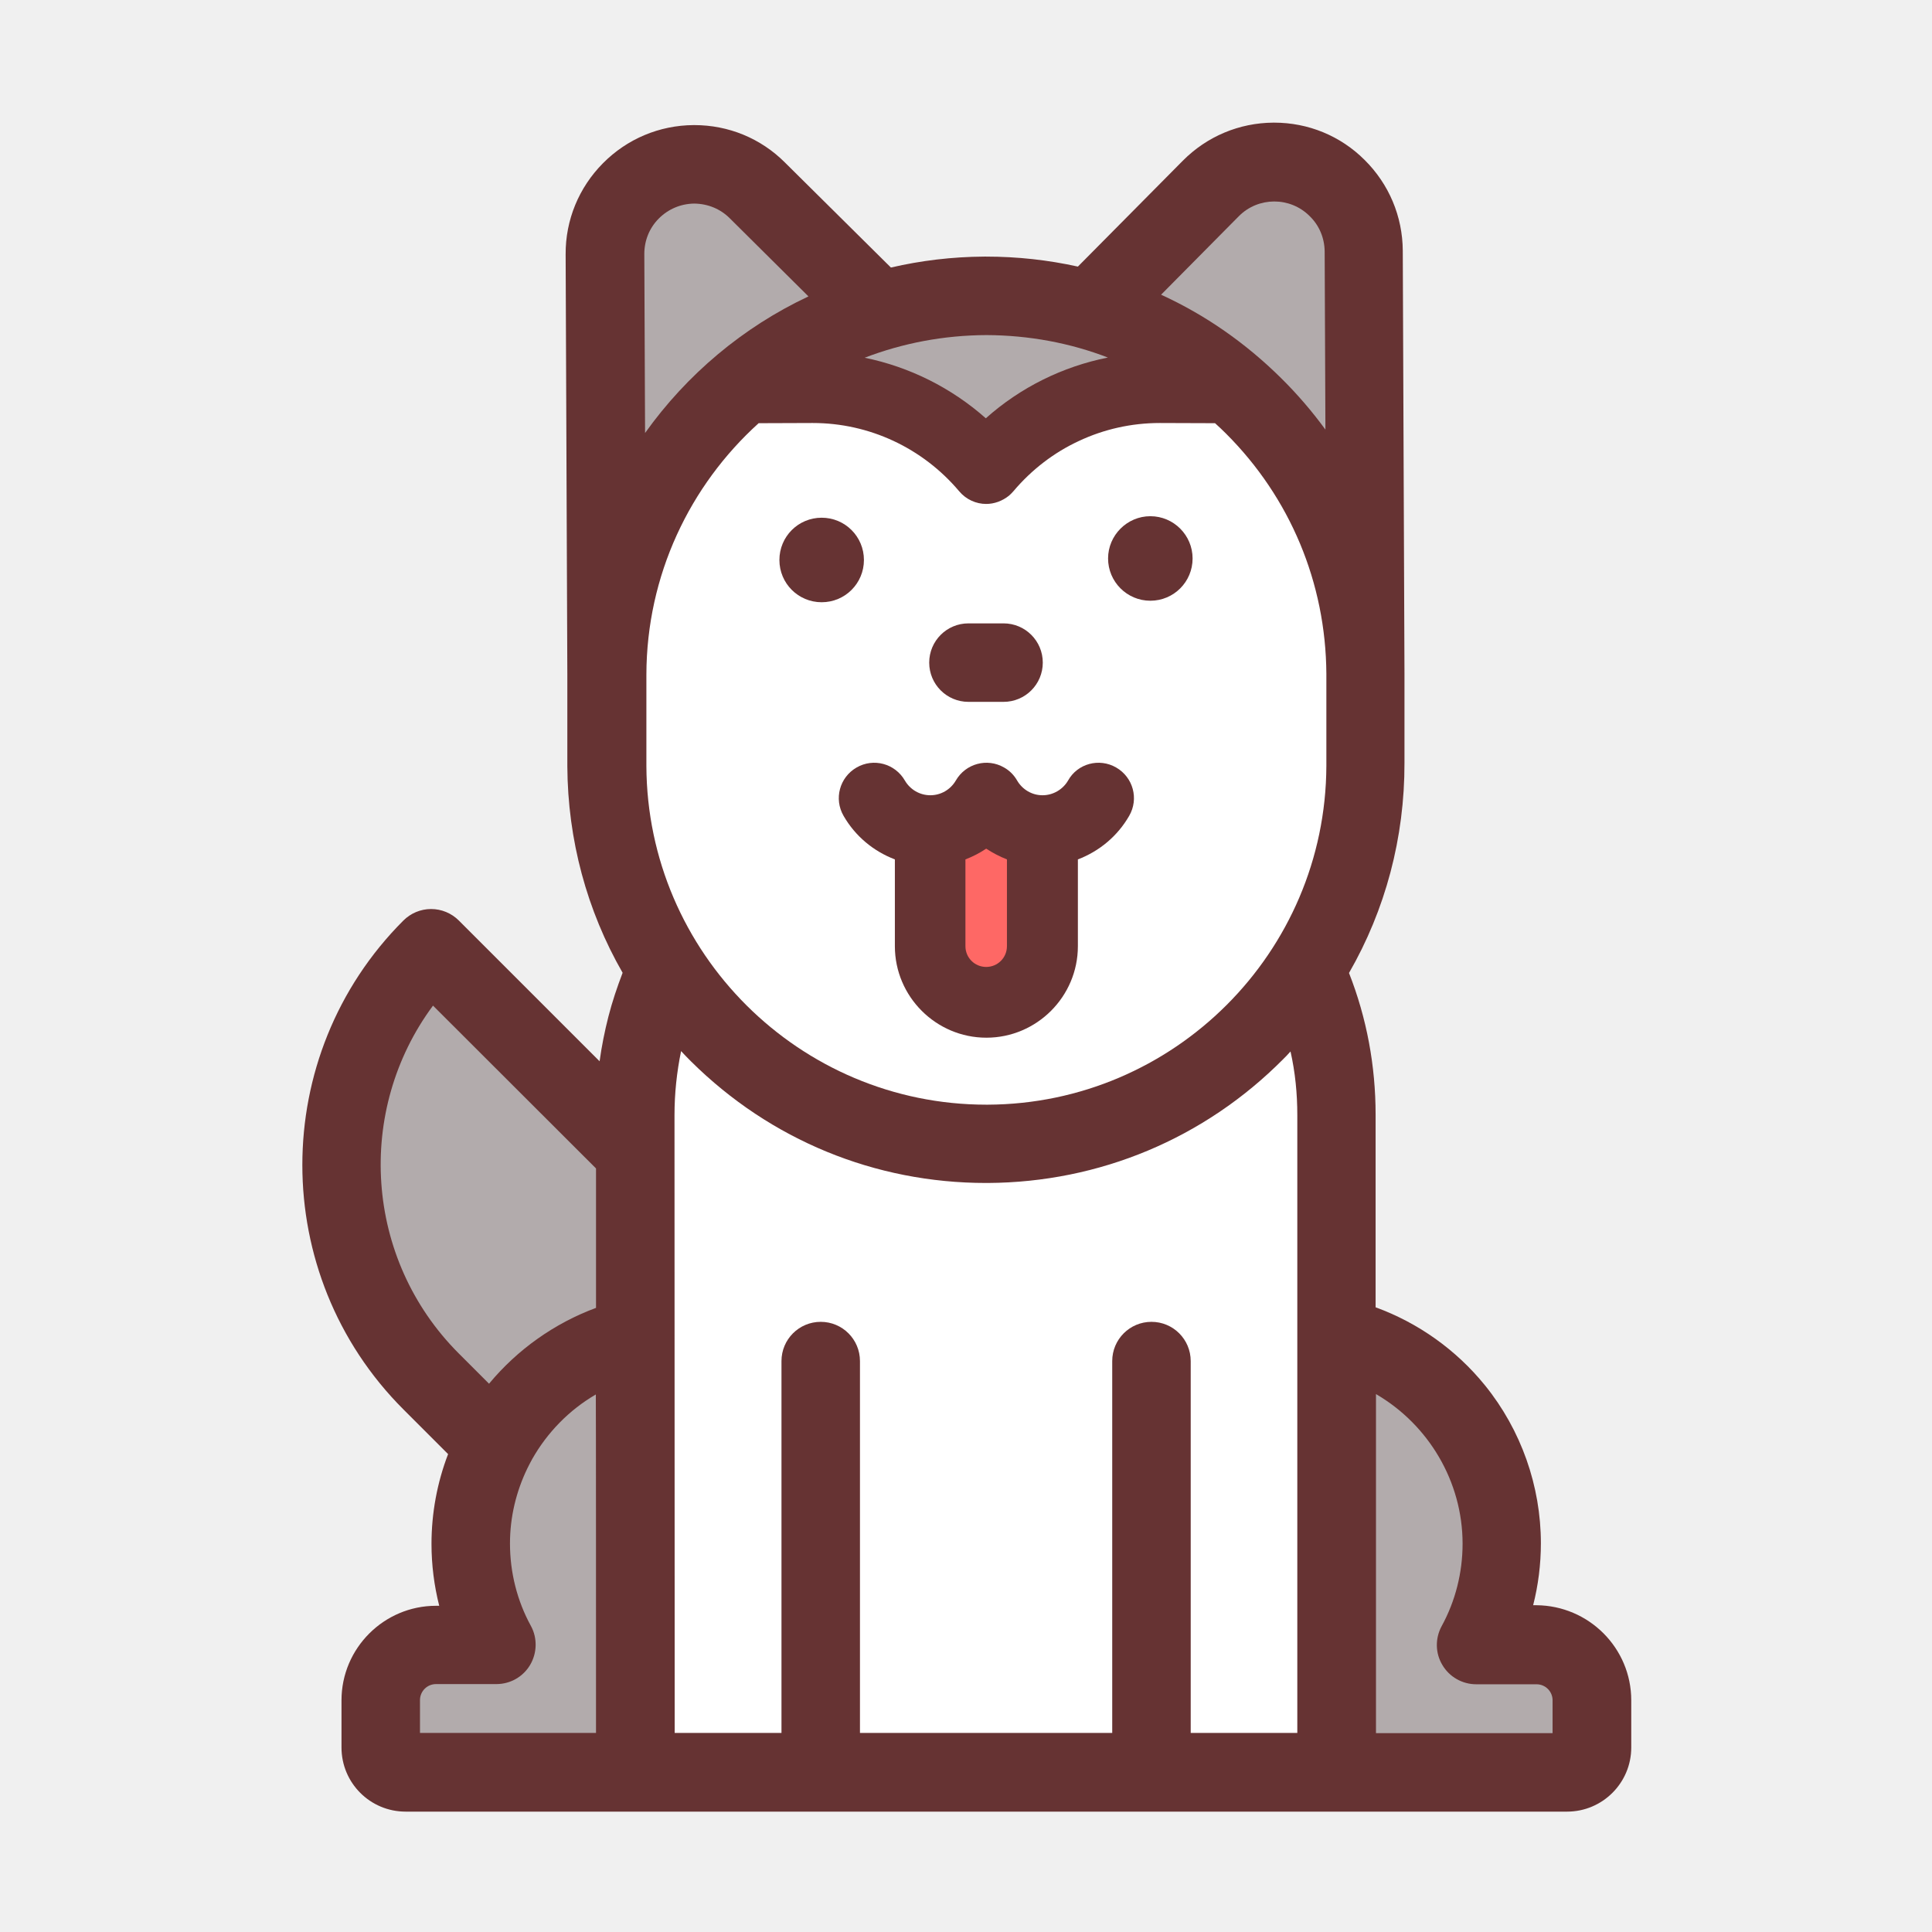
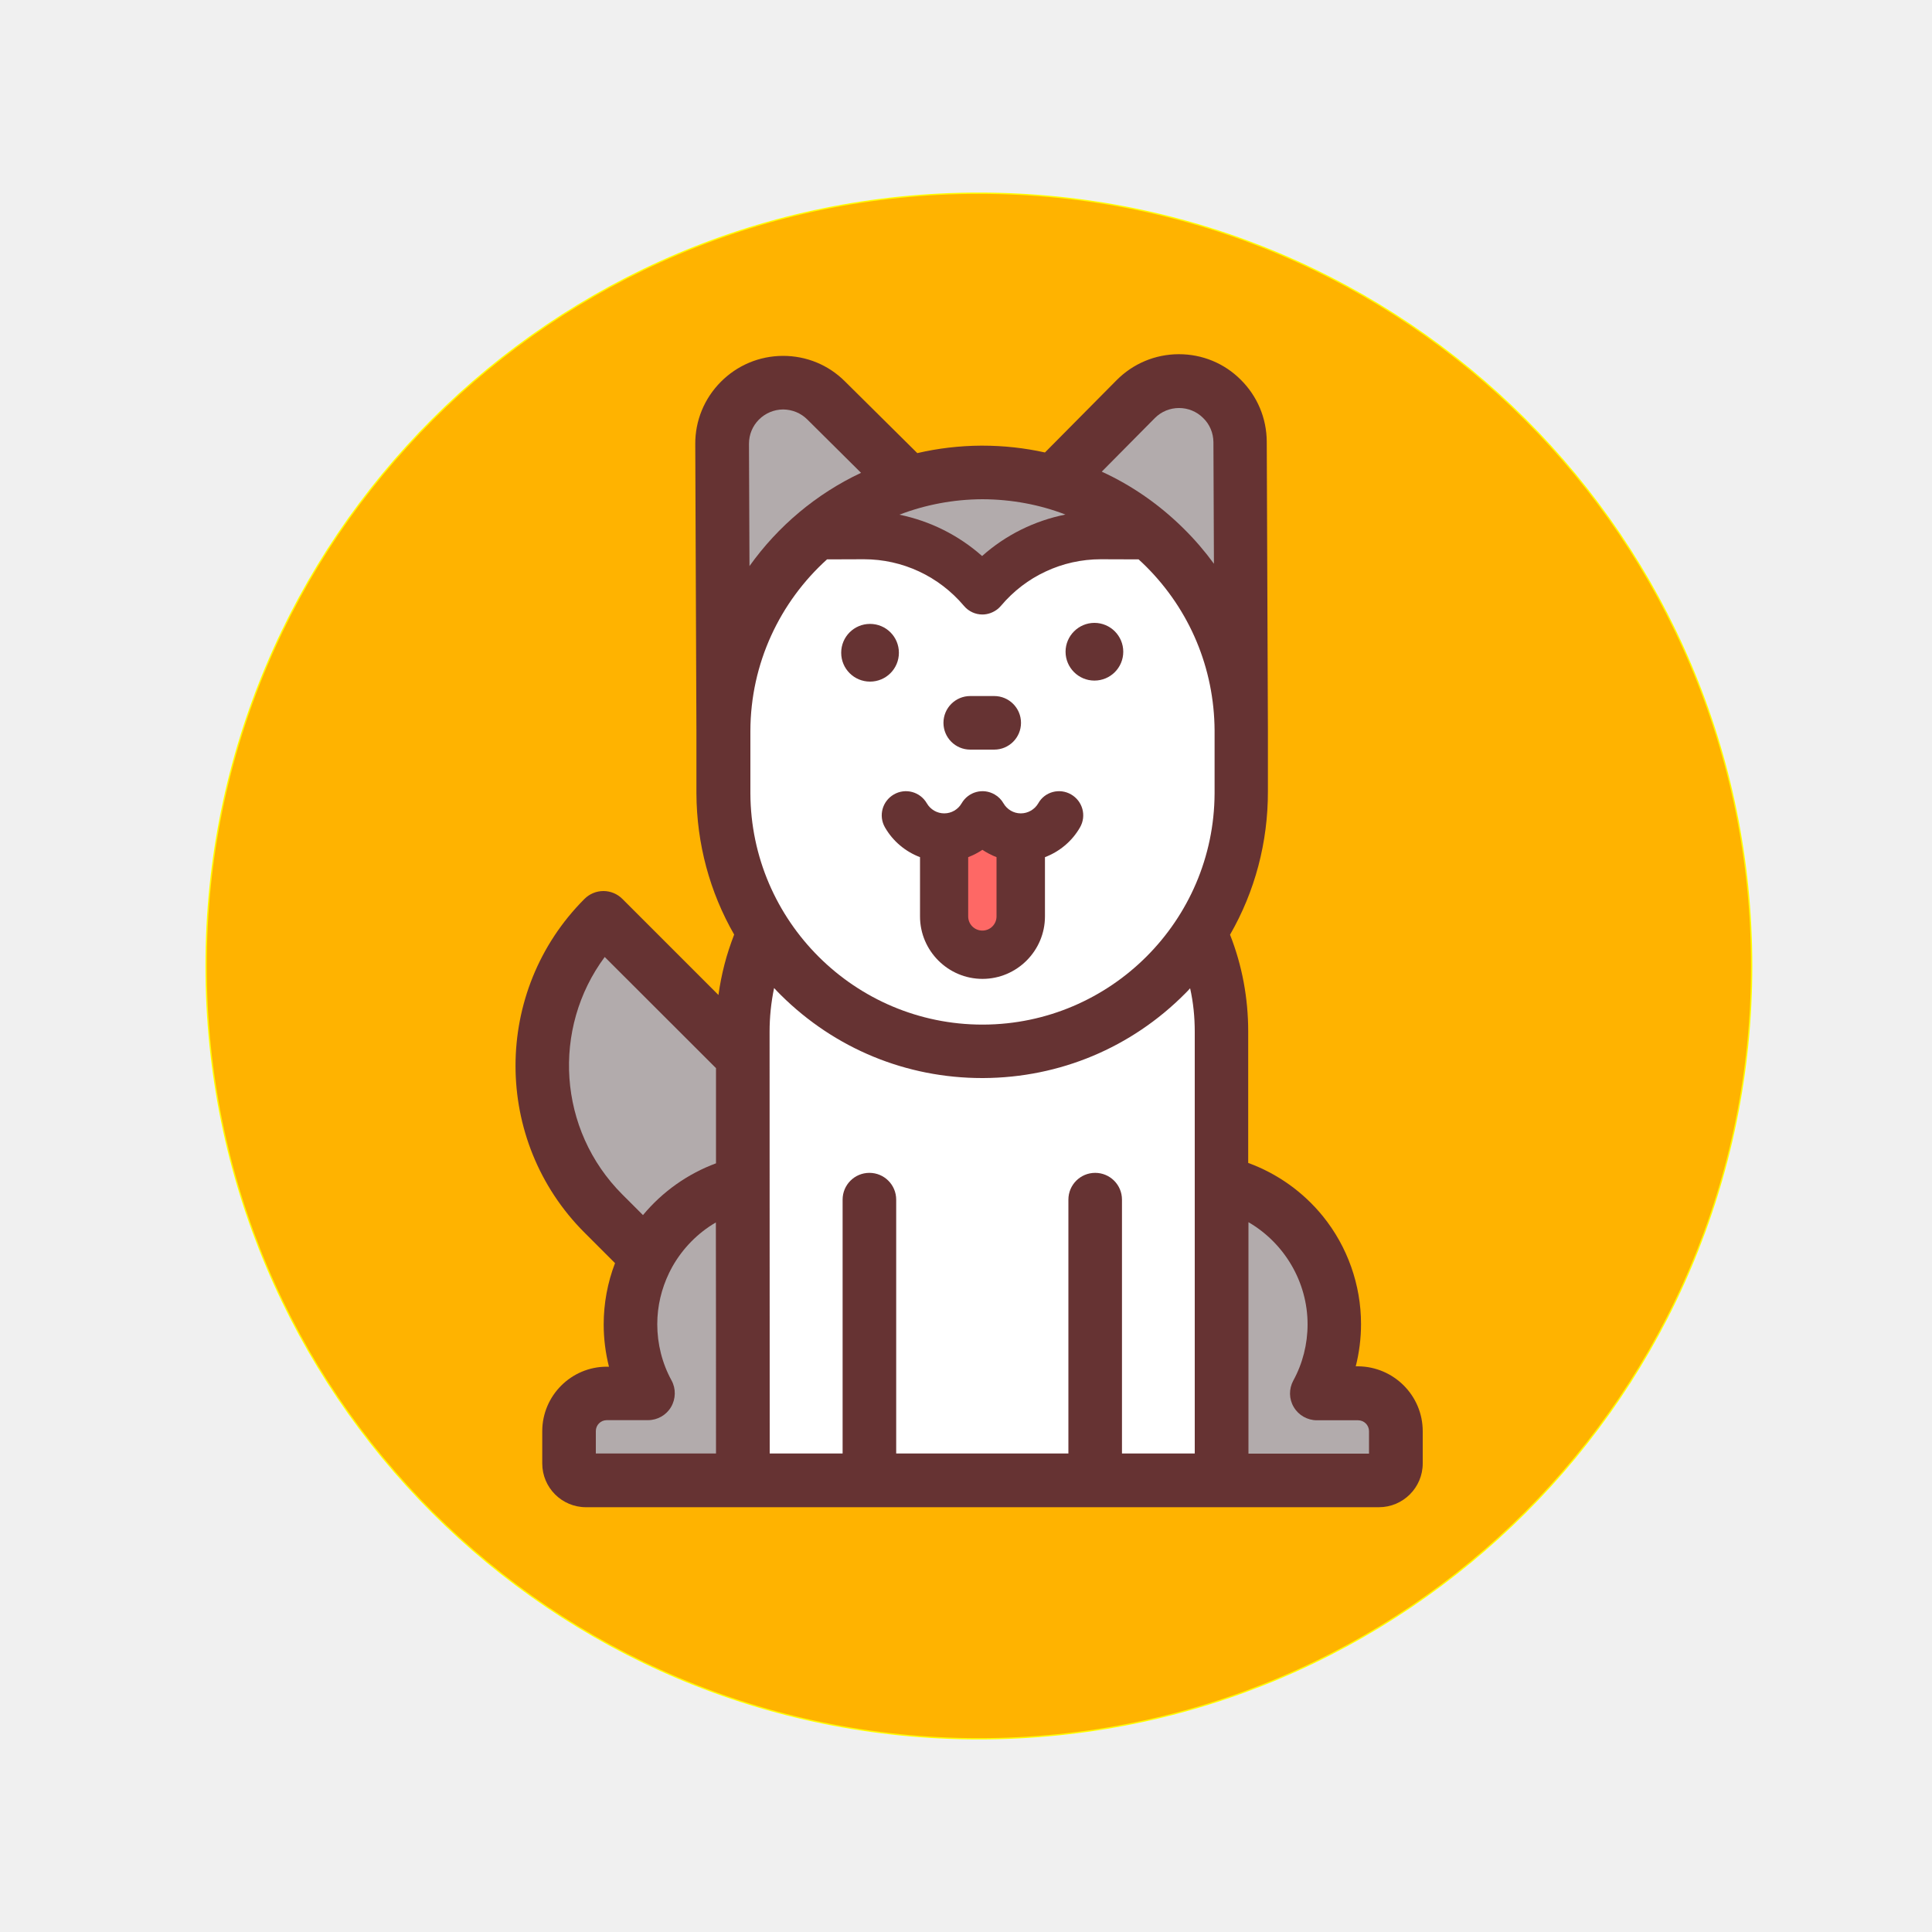
- <svg xmlns="http://www.w3.org/2000/svg" width="800px" height="800px" viewBox="0 0 1024 1024" class="icon" version="1.1">
+ <svg xmlns="http://www.w3.org/2000/svg" width="500px" height="500px" viewBox="-240 40 1500 1000" class="icon" version="1.1">
+   <circle cx="520" cy="540" r="600" stroke="yellow" stroke-width="" fill="#ffb300" />
  <path d="M864.6 901.2v25c0 18.8-15.3 34-34 34H215c-18.8 0-34-15.2-34-34v-25c0-27.6 22.5-50.1 50.1-50.1h1.7c-2.7-10.7-4.1-21.7-4.1-32.8 0-16.3 3-32.5 8.8-47.6L213.8 747c-71.4-71.4-71.4-187.7 0-259.1 3.9-3.9 9.2-6.1 14.7-6.1s10.8 2.2 14.7 6.1l74.6 74.6c1.1-8 2.7-16 4.7-23.8s4.6-15.5 7.5-23.1c-18.9-32.9-29.1-70.4-29.3-109.5v-48.6l-0.9-222.7c-0.1-18.2 7-35.4 19.8-48.3 12.8-12.9 29.9-20.1 48.1-20.2h0.3c18.1 0 35.2 7 48 19.8l56.2 55.7c15.9-3.7 32.5-5.7 49.5-5.8h0.9c16.6 0 32.9 1.8 48.7 5.3l55.6-56.1C639.7 72.3 656.8 65.1 675 65h0.3c18.1 0 35.2 7 48 19.8 12.9 12.8 20.1 29.9 20.2 48.1l0.9 224v47.4c0.1 39.7-10.1 77.9-29.4 111.4 9.4 23.9 14.1 49.2 14.1 75.2v102c22.5 8.2 42.7 22.5 58 41.4 19.1 23.6 29.6 53.3 29.6 83.7 0 11.1-1.4 22.2-4.1 32.8h1.7c27.8 0.2 50.3 22.7 50.3 50.4z" fill="#663333" />
  <path d="M822.9 901.2v17.4h-93.6V738.9c27.7 16.1 45.9 46.2 45.9 79.3 0 15.3-3.8 30.4-11.1 43.7-3.5 6.5-3.4 14.3 0.4 20.6 3.7 6.3 10.6 10.2 17.9 10.2h32c4.7 0 8.5 3.8 8.5 8.5z" fill="#B2ABAC" />
  <path d="M703 357.1V406c-0.4 98.9-80.8 179.1-179.5 179.5h-0.7c-99 0-179.8-80.4-180.2-179.5v-48.4c0.1-52.7 23-100.3 59.5-133.3l28.3-0.1h0.4c29.9 0 58.2 13.2 77.6 36.2 3.7 4.4 9 6.7 14.3 6.7 4.2 0 8.5-1.5 12.1-4.4 0.8-0.7 1.6-1.5 2.3-2.3 9.7-11.5 21.6-20.6 34.8-26.7 13.2-6.2 27.8-9.5 42.8-9.5l29.3 0.1c2 1.8 4 3.7 5.9 5.6 33.9 33.9 52.8 79 53.1 127.2z" fill="#FFFFFF" />
  <path d="M702.1 133.2l0.4 94.5c-7-9.6-14.8-18.7-23.5-27.3-18.8-18.6-40.2-33.5-63.6-44.2l41.2-41.6c10.3-10.4 27.2-10.4 37.5-0.1 5.1 4.9 7.9 11.6 8 18.7z" fill="#B2ABAC" />
  <path d="M687.6 591.1v327.4h-56.5V721.4c0-11.5-9.3-20.8-20.8-20.8s-20.8 9.3-20.8 20.8v197.1H455.8V721.4c0-11.5-9.3-20.8-20.8-20.8s-20.8 9.3-20.8 20.8v197.1h-56.6c0-23.7-0.1-327.4-0.1-327.4 0-11.5 1.2-22.9 3.5-34 1.7 1.9 3.6 3.8 5.4 5.6 41.9 41.5 97.3 64.3 156.2 64.3h0.9c59.3-0.3 114.9-23.6 156.6-65.6 1.4-1.3 2.6-2.7 3.9-4.1 2.5 11.1 3.6 22.3 3.6 33.8z" fill="#FFFFFF" />
  <path d="M609.7 273.6c12.4 0 22.4 10.1 22.4 22.4 0 12.4-10 22.4-22.4 22.4-12.4 0-22.4-10.1-22.4-22.4 0-12.3 10.1-22.4 22.4-22.4z" fill="#663333" />
  <path d="M591.6 406.8c9 5.2 12.1 16.6 6.9 25.6-6.2 10.8-15.9 18.8-27.2 23.1v46c0 26.7-21.8 48.5-48.5 48.5s-48.5-21.8-48.5-48.5v-46c-11.3-4.3-21-12.3-27.2-23.1-5.2-9-2.1-20.4 6.9-25.6 9-5.2 20.4-2.1 25.6 6.9 2.8 4.8 7.9 7.8 13.5 7.8s10.7-3 13.5-7.8c5.2-9 16.6-12.1 25.6-6.9 3 1.7 5.3 4.1 6.9 6.9 2.8 4.8 7.9 7.8 13.4 7.8h0.1c5.5 0 10.7-3 13.5-7.8 5-9 16.5-12.1 25.5-6.9z" fill="#663333" />
  <path d="M522.8 177.6c22.7 0.1 44.4 4.2 64.4 11.9-24 4.8-46.3 15.8-64.7 32.2-18.3-16.2-40.4-27.2-64.2-32.1 20.1-7.7 41.8-11.9 64.5-12z" fill="#B2ABAC" />
  <path d="M531.9 330.4c11.5 0 20.8 9.3 20.8 20.8s-9.3 20.8-20.8 20.8h-18.6c-11.5 0-20.8-9.3-20.8-20.8s9.3-20.8 20.8-20.8h18.6z" fill="#663333" />
  <path d="M533.7 455.5v46c0 6.1-4.9 11-11 11s-11-4.9-11-11v-46c3.9-1.5 7.6-3.4 11-5.7 3.5 2.3 7.2 4.2 11 5.7z" fill="#FE6865" />
  <path d="M435.5 274.4c12.4 0 22.4 10 22.4 22.4 0 12.4-10 22.4-22.4 22.4-12.4 0-22.4-10-22.4-22.4 0-12.4 10-22.4 22.4-22.4z" fill="#663333" />
  <path d="M386.8 115.7l41.7 41.4c-34.7 16.3-64.5 41.4-86.6 72.4l-0.4-94.9c0-7.1 2.7-13.8 7.7-18.8s11.6-7.8 18.7-7.9h0.1c7.2 0.1 13.8 2.8 18.8 7.8zM315.9 918.5h-93.3v-17.4c0-4.7 3.8-8.5 8.5-8.5h32c7.4 0 14.2-3.9 17.9-10.2 3.7-6.3 3.9-14.2 0.4-20.6-7.3-13.3-11.1-28.4-11.1-43.7 0-14.1 3.3-27.6 9.2-39.8 0.8-1.7 1.7-3.3 2.6-5 8-14.1 19.6-26 33.7-34.2 0.1 0.1 0.1 154.7 0.1 179.4zM315.9 619.3v73.9c-21.9 8.1-41.6 22-56.7 40.2l-16-16c-50.2-50.2-54.8-129-13.7-184.4l86.4 86.3z" fill="#B2ABAC" />
</svg>
